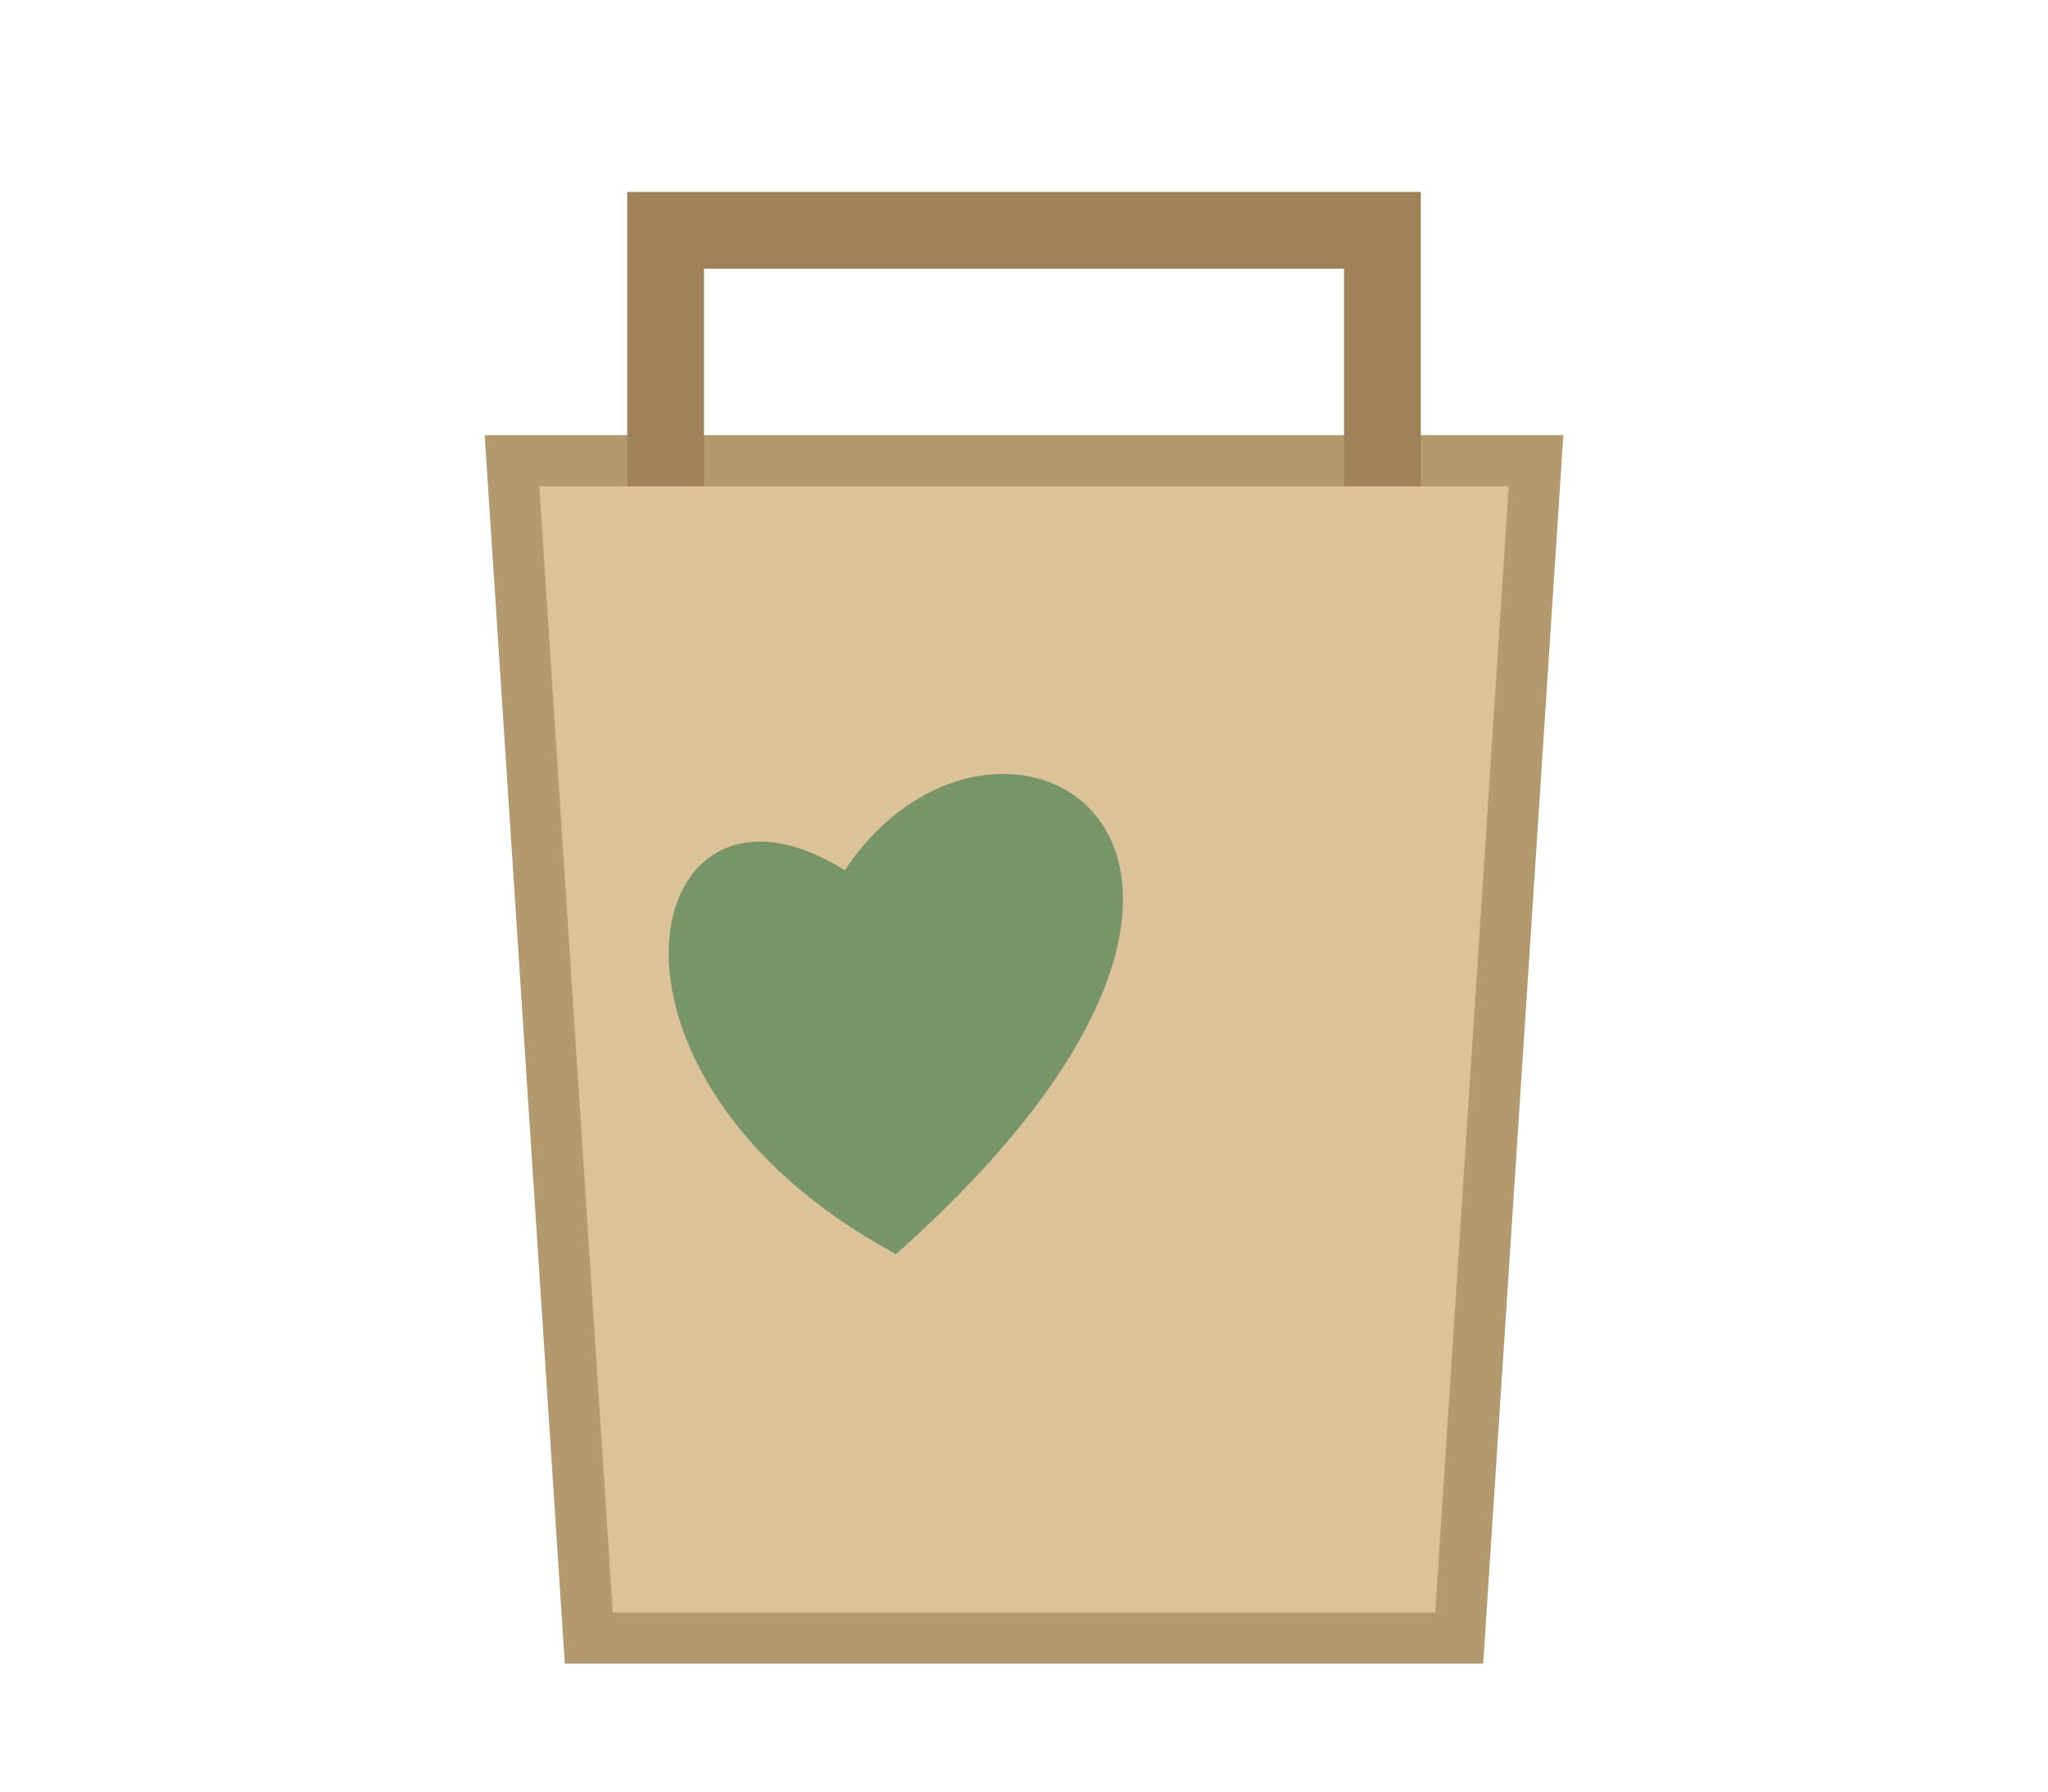
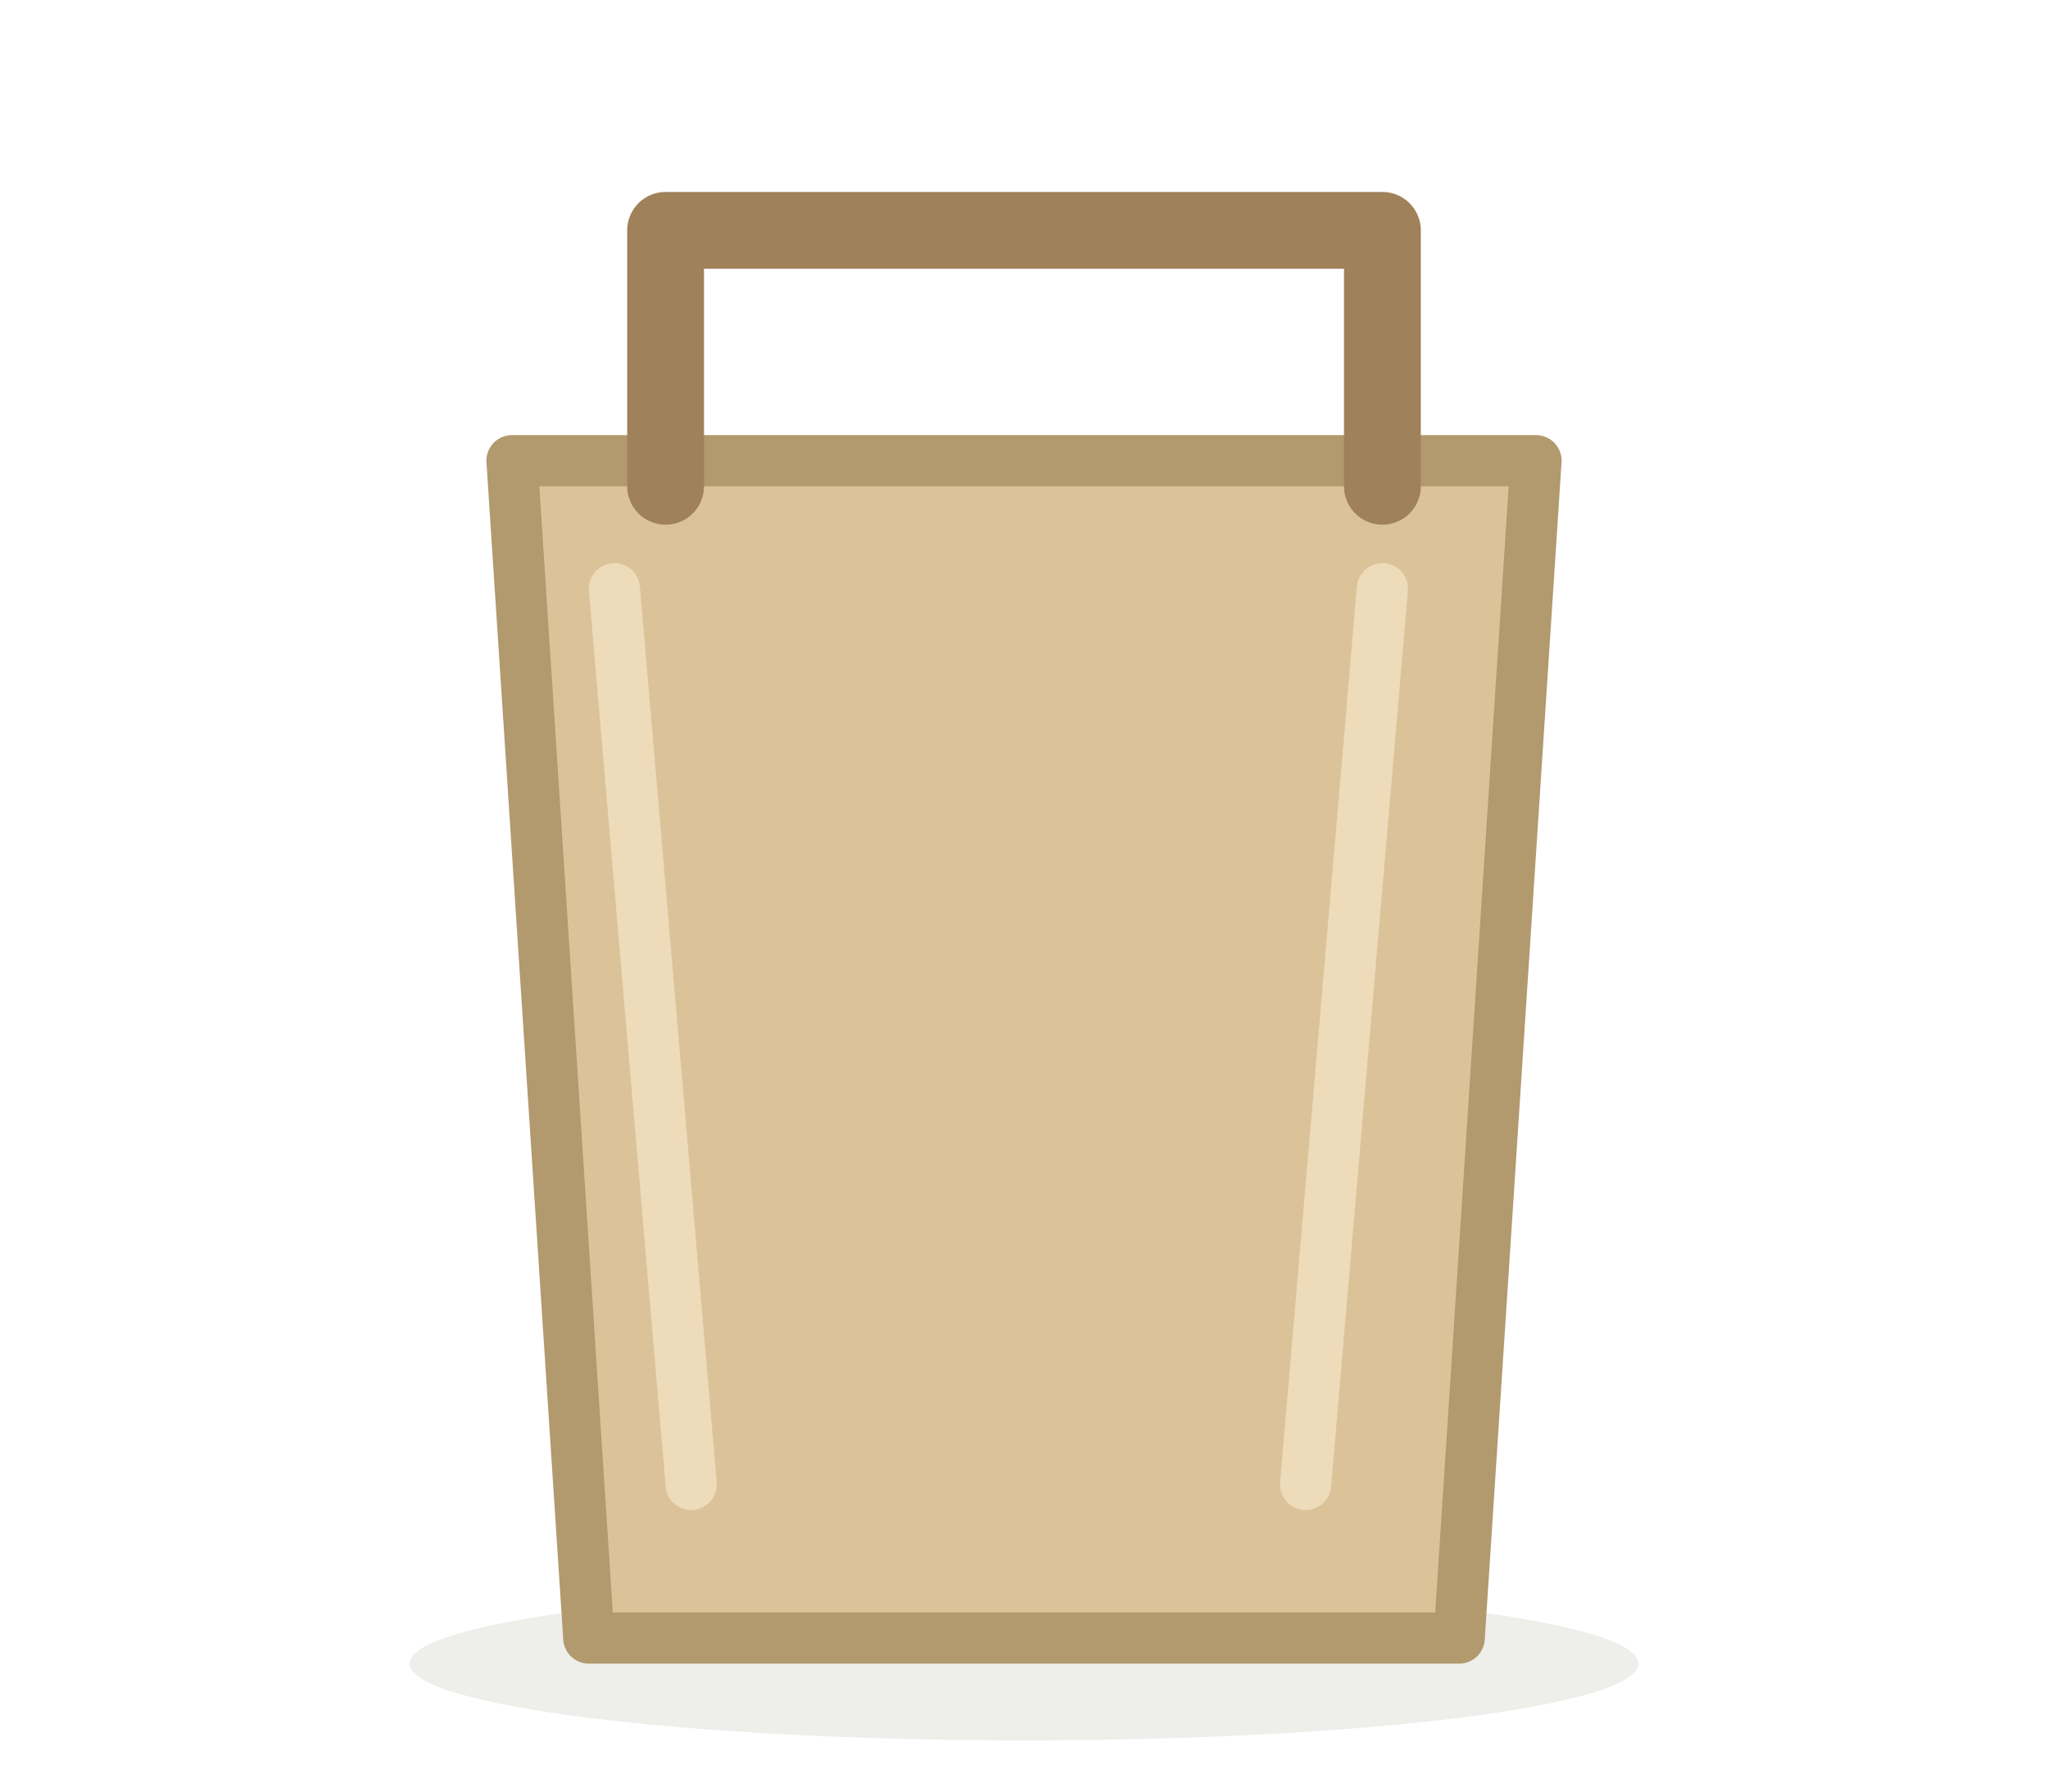
<svg xmlns="http://www.w3.org/2000/svg" viewBox="0 0 80 70">
-   <path d="M20 18h40l-3 46H23Z" fill="#dbc298" stroke="#b2996e" stroke-width="2" />
-   <path d="M26 19V9h28v10" fill="none" stroke="#9f8259" stroke-width="3" />
-   <path d="M35 49c-13-7-10-20-2-15 6-9 20-1 2 15Z" fill="#789569" />
+   <ellipse cx="40" cy="65" rx="24" ry="3" fill="#6b7159" opacity=".12" />
+   <g stroke-linejoin="round" stroke-linecap="round">
+     <path d="M20 18h40l-3 46H23Z" fill="#dbc298" stroke="#b2996e" stroke-width="2" />
+     <path d="M26 19V9h28v10" fill="none" stroke="#9f8259" stroke-width="3" />
+     <path d="m24 23 3 35m27-35-3 35" stroke="#eddbba" stroke-width="2" />
+   </g>
</svg>
